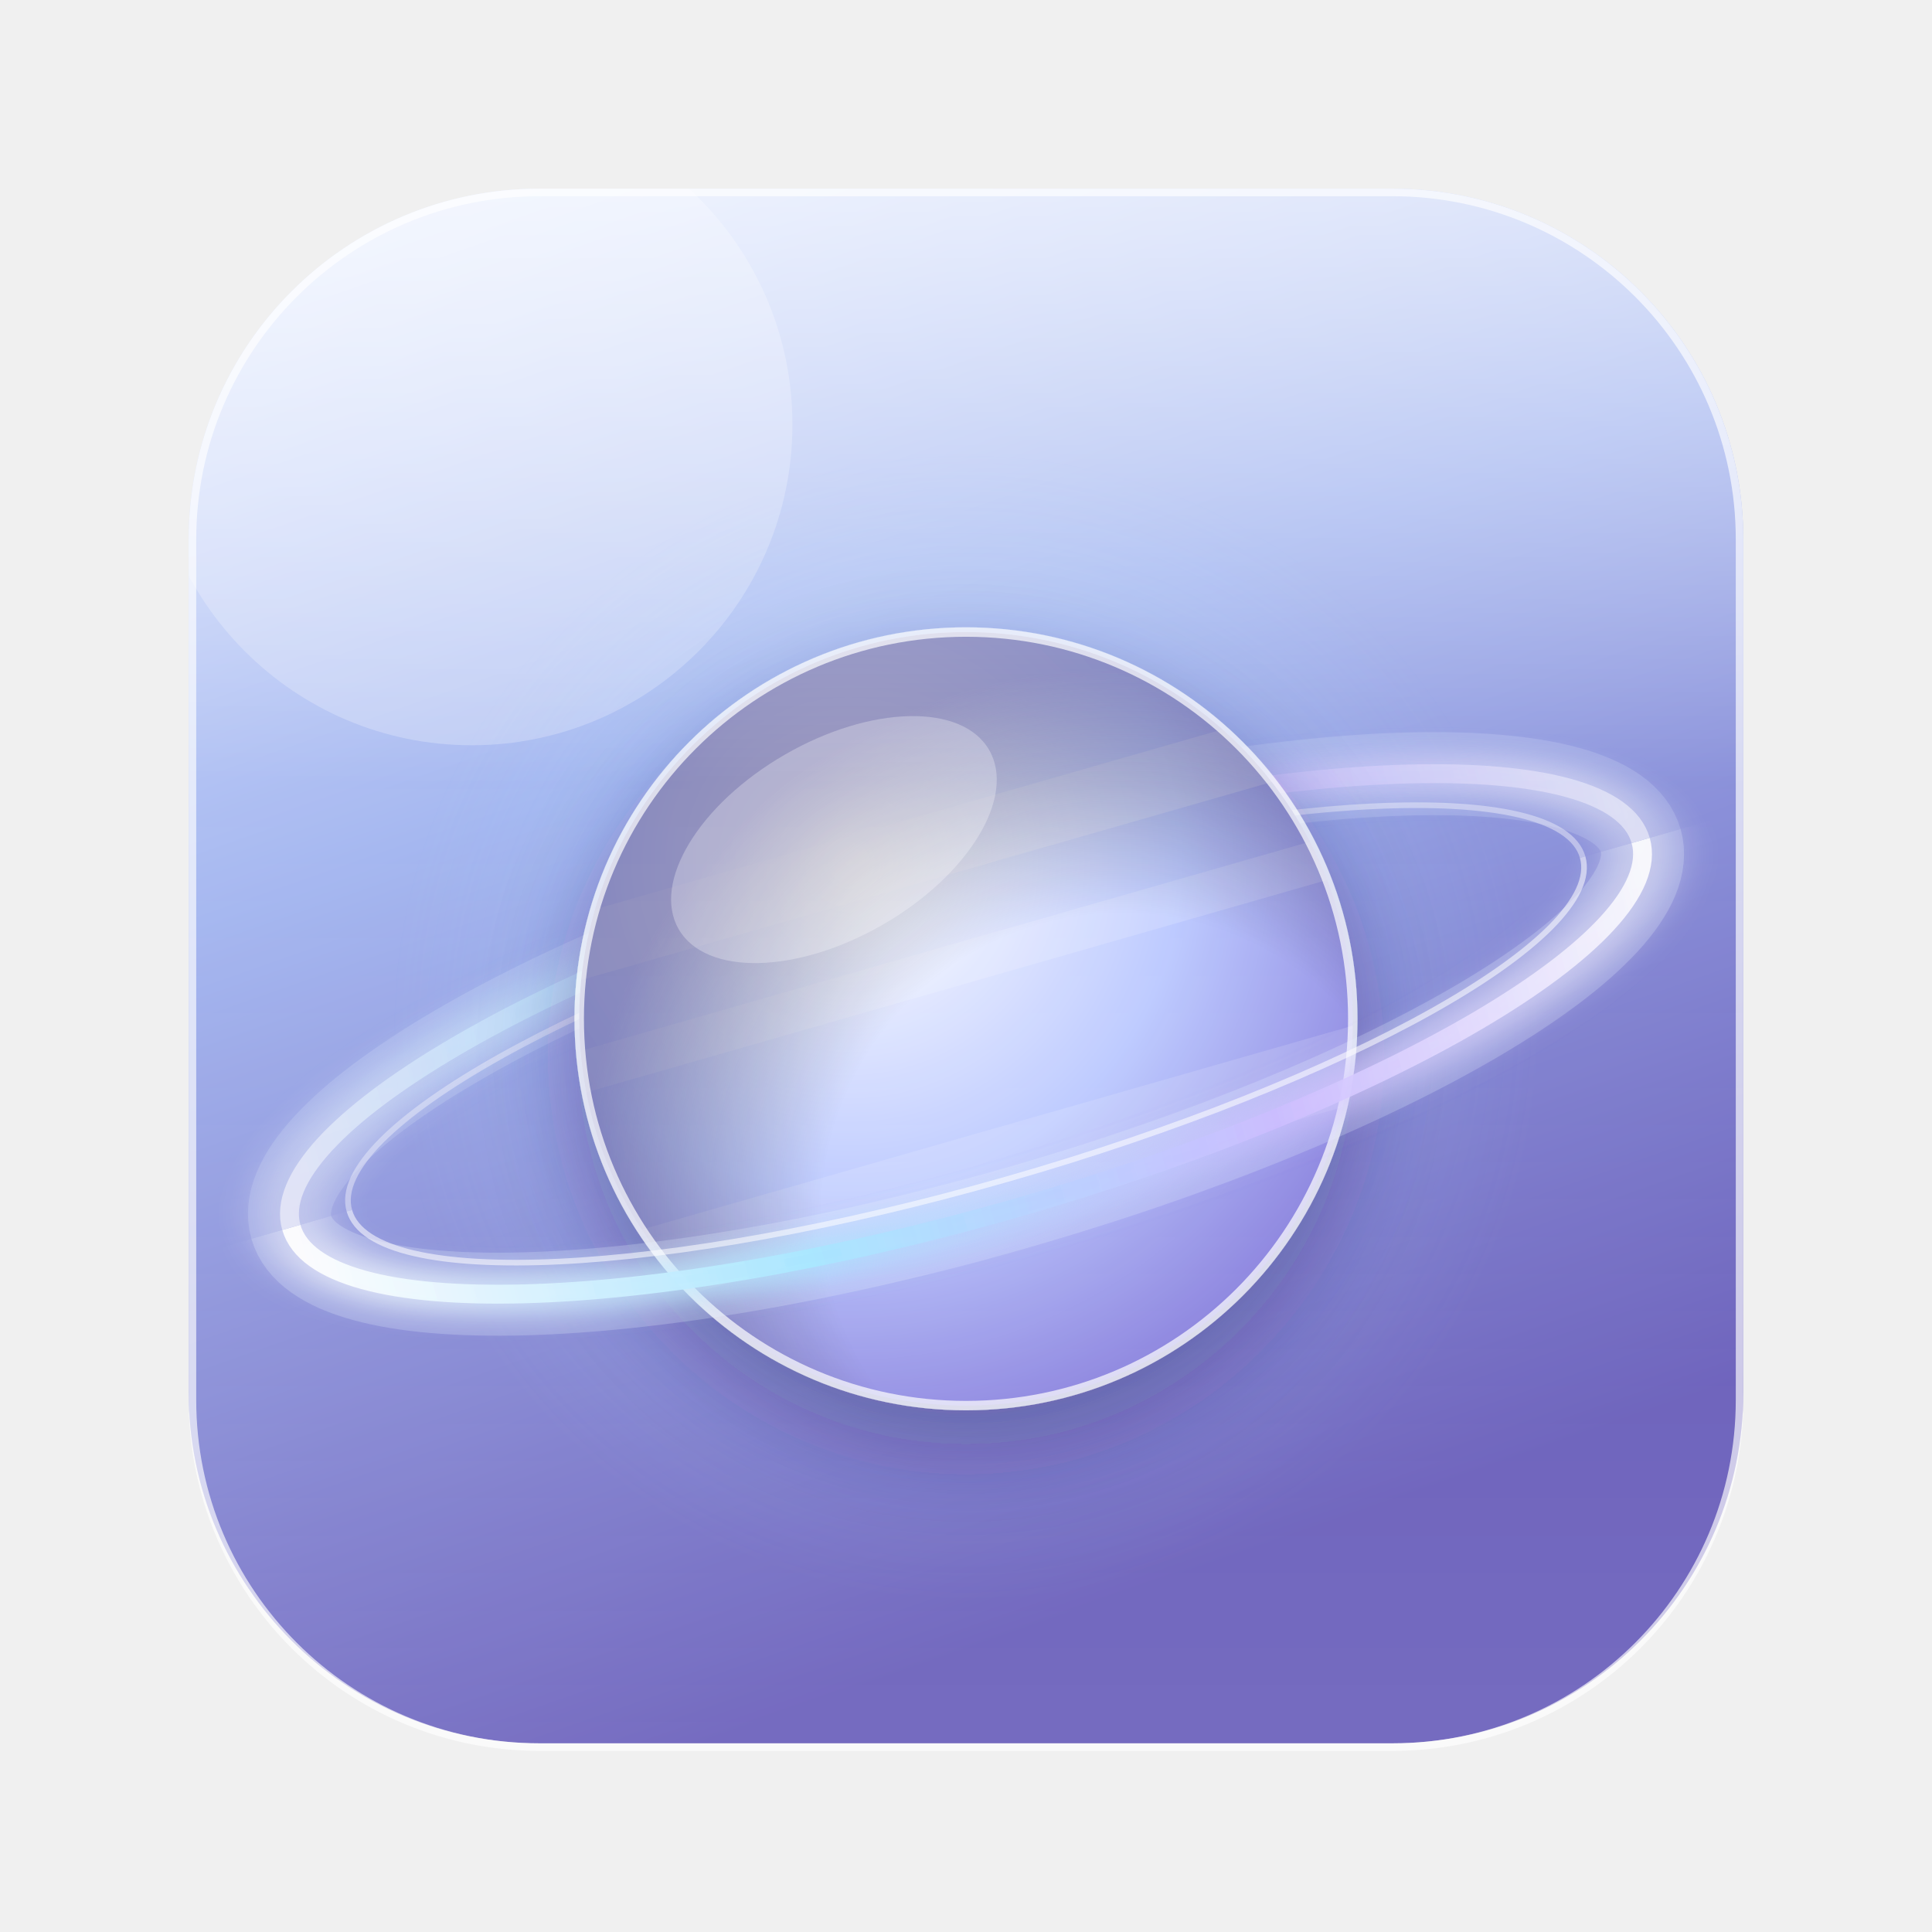
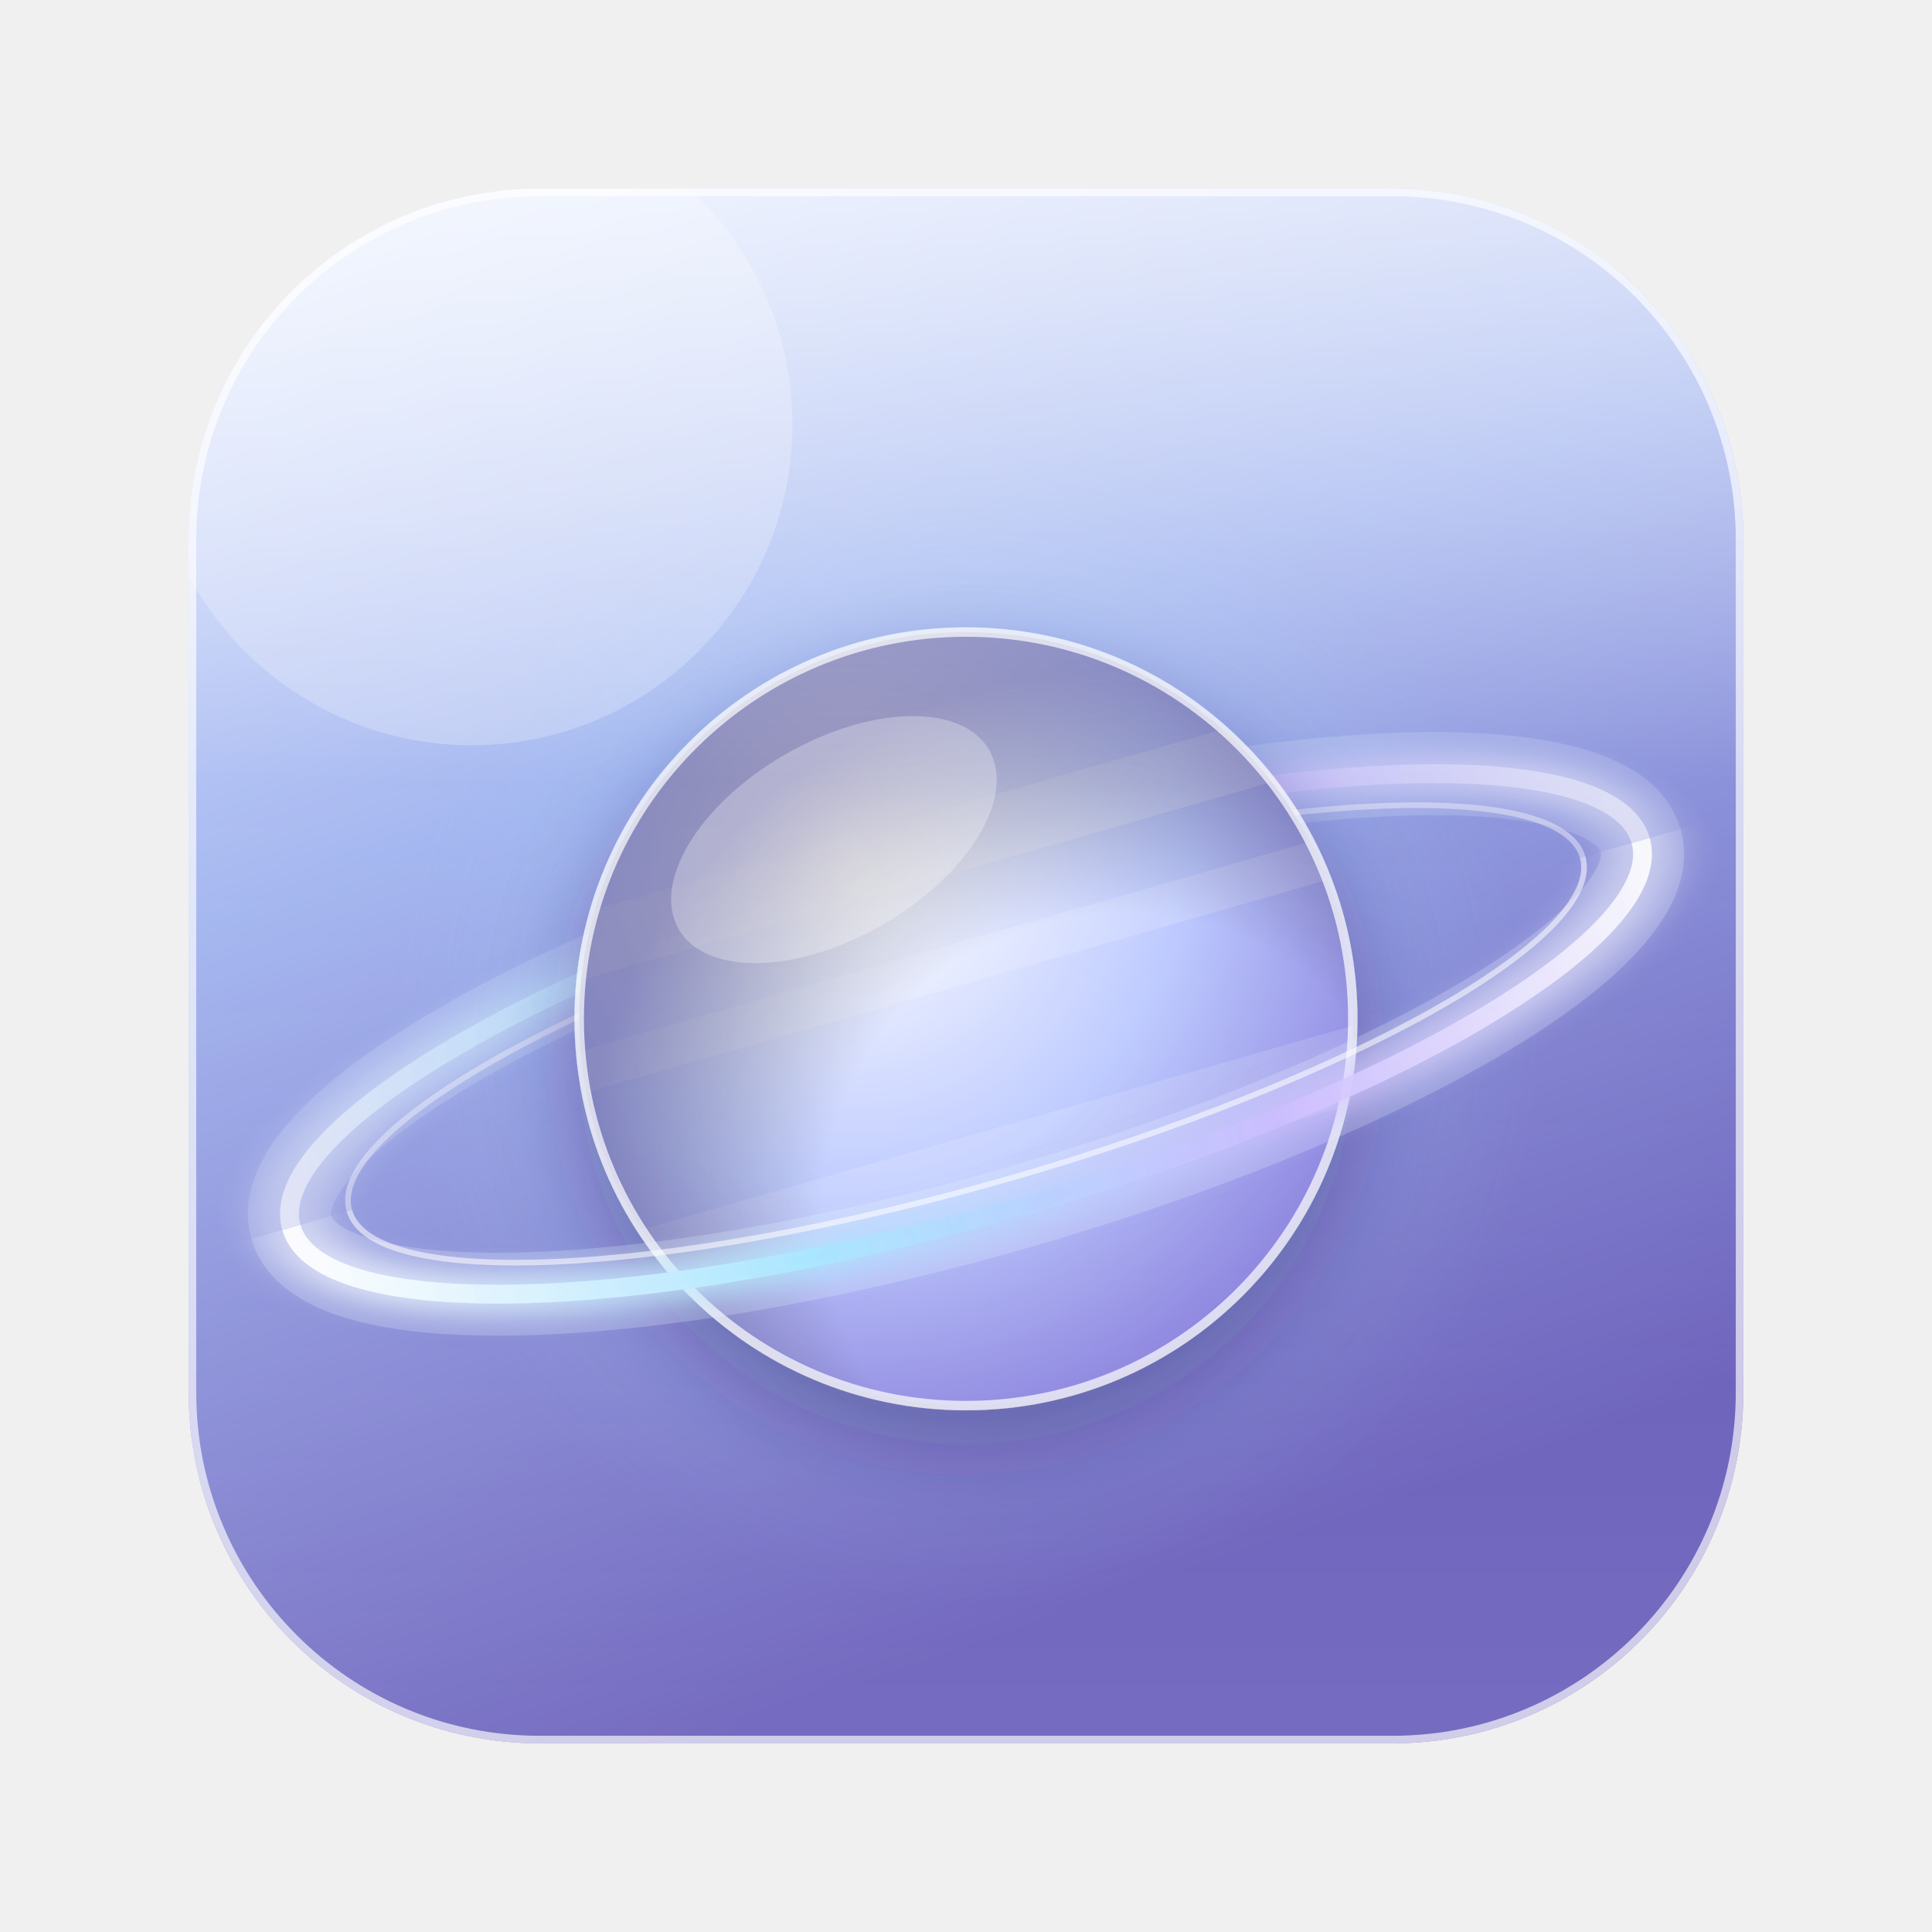
<svg xmlns="http://www.w3.org/2000/svg" width="1024" height="1024" viewBox="0 0 1024 1024">
  <defs>
    <linearGradient id="bg" x1="0" y1="0" x2="0.35" y2="1">
      <stop offset="0" stop-color="#e3ecff" />
      <stop offset="0.42" stop-color="#9fb2ef" />
      <stop offset="1" stop-color="#5b4fb4" />
    </linearGradient>
    <radialGradient id="halo" cx="0.5" cy="0.52" r="0.42">
      <stop offset="0" stop-color="#bfe9ff" stop-opacity="0.6" />
      <stop offset="0.6" stop-color="#9ad4ff" stop-opacity="0.14" />
      <stop offset="1" stop-color="#9ad4ff" stop-opacity="0" />
    </radialGradient>
    <linearGradient id="glass" x1="0" y1="0" x2="0" y2="1">
      <stop offset="0" stop-color="#fff" stop-opacity="0.55" />
      <stop offset="0.38" stop-color="#fff" stop-opacity="0.06" />
      <stop offset="1" stop-color="#fff" stop-opacity="0.16" />
    </linearGradient>
    <clipPath id="sq">
      <rect x="100" y="100" width="824" height="824" rx="186" />
    </clipPath>
    <radialGradient id="pl" cx="0.35" cy="0.3" r="0.85">
      <stop offset="0" stop-color="#ffffff" />
      <stop offset="0.5" stop-color="#b8c6ff" />
      <stop offset="1" stop-color="#6f5fd0" />
    </radialGradient>
    <radialGradient id="pshade" cx="0.7" cy="0.75" r="0.7">
      <stop offset="0.55" stop-color="#000" stop-opacity="0" />
      <stop offset="1" stop-color="#241a66" stop-opacity="0.45" />
    </radialGradient>
    <clipPath id="pc">
      <circle cx="0" cy="0" r="205" />
    </clipPath>
    <linearGradient id="ring" x1="0" y1="0" x2="1" y2="0">
      <stop offset="0" stop-color="#ffffff" stop-opacity="0.9" />
      <stop offset="0.35" stop-color="#9fe3ff" stop-opacity="0.95" />
      <stop offset="0.7" stop-color="#c7b6ff" stop-opacity="0.9" />
      <stop offset="1" stop-color="#ffffff" stop-opacity="0.85" />
    </linearGradient>
    <filter id="glow" x="-40%" y="-40%" width="180%" height="180%">
      <feGaussianBlur stdDeviation="12" result="b" />
      <feMerge>
        <feMergeNode in="b" />
        <feMergeNode in="b" />
        <feMergeNode in="SourceGraphic" />
      </feMerge>
    </filter>
    <filter id="sh" x="-30%" y="-30%" width="160%" height="160%">
      <feDropShadow dx="0" dy="20" stdDeviation="24" flood-color="#241a66" flood-opacity="0.42" />
    </filter>
    <clipPath id="rb">
      <rect x="-500" y="-300" width="1000" height="300" />
    </clipPath>
    <clipPath id="rf">
      <rect x="-500" y="0" width="1000" height="300" />
    </clipPath>
  </defs>
  <g clip-path="url(#sq)">
    <rect x="100" y="100" width="824" height="824" fill="url(#bg)" />
    <circle cx="250" cy="225" r="170" fill="#fff" opacity="0.24" />
    <circle cx="512" cy="530" r="360" fill="url(#halo)" />
    <g transform="translate(512 548) rotate(-16)" clip-path="url(#rb)" fill="none" opacity="0.75">
      <ellipse rx="372" ry="96" stroke="#e8f6ff" stroke-opacity="0.22" stroke-width="44" />
      <ellipse rx="372" ry="96" stroke="url(#ring)" stroke-width="10" filter="url(#glow)" />
      <ellipse rx="340" ry="80" stroke="#ffffff" stroke-opacity="0.55" stroke-width="3" />
    </g>
    <g transform="translate(512 540)" filter="url(#sh)">
      <circle r="205" fill="url(#pl)" />
      <g clip-path="url(#pc)" transform="rotate(-16)">
        <rect x="-220" y="-110" width="440" height="34" fill="#ffffff" opacity="0.22" />
        <rect x="-220" y="-40" width="440" height="22" fill="#ffffff" opacity="0.16" />
        <rect x="-220" y="60" width="440" height="40" fill="#ffffff" opacity="0.14" />
      </g>
      <circle r="205" fill="url(#pshade)" />
      <ellipse cx="-70" cy="-95" rx="95" ry="52" transform="rotate(-30 -70 -95)" fill="#fff" opacity="0.28" />
      <circle r="205" fill="none" stroke="#fff" stroke-opacity="0.7" stroke-width="5" />
    </g>
    <g transform="translate(512 548) rotate(-16)" clip-path="url(#rf)" fill="none">
      <ellipse rx="372" ry="96" stroke="#e8f6ff" stroke-opacity="0.22" stroke-width="44" />
      <ellipse rx="372" ry="96" stroke="url(#ring)" stroke-width="10" filter="url(#glow)" />
      <ellipse rx="340" ry="80" stroke="#ffffff" stroke-opacity="0.55" stroke-width="3" />
    </g>
    <rect x="100" y="100" width="824" height="824" fill="url(#glass)" />
  </g>
-   <rect x="102" y="102" width="820" height="824" rx="184" fill="none" stroke="#fff" stroke-opacity="0.66" stroke-width="4" />
+   <rect x="102" y="102" width="820" height="820" rx="184" fill="none" stroke="#fff" stroke-opacity="0.66" stroke-width="4" />
</svg>
